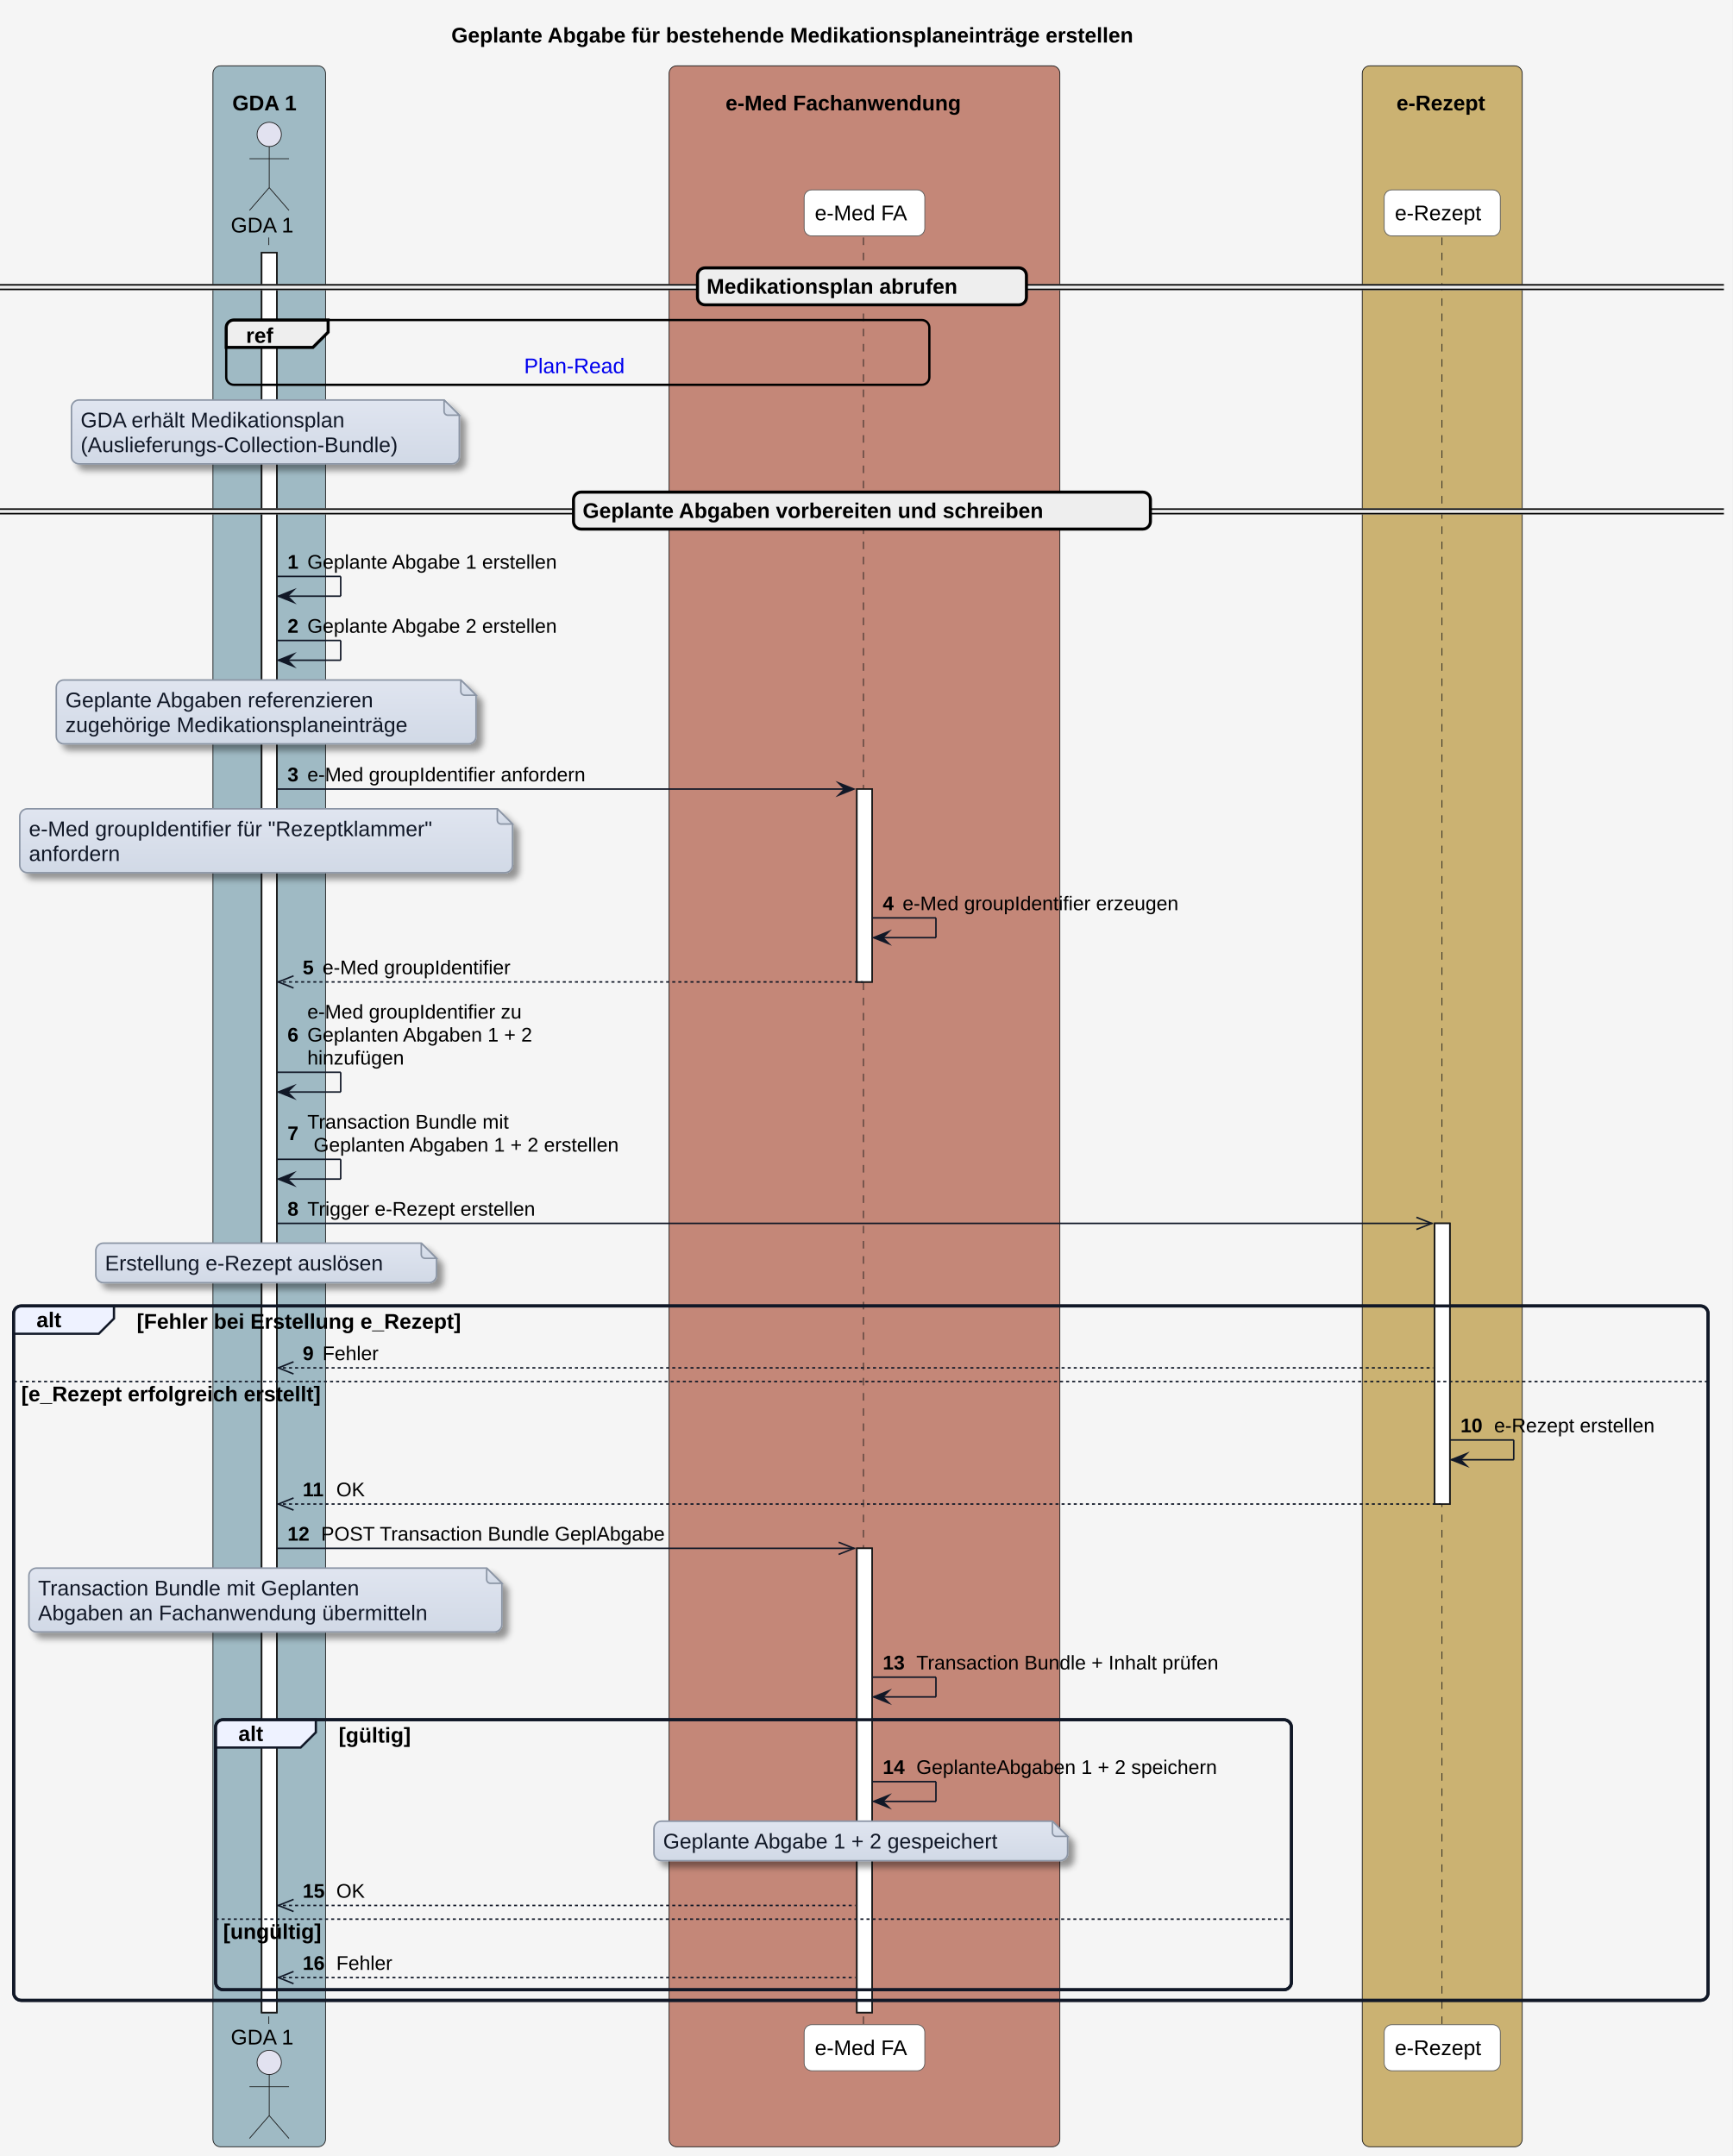
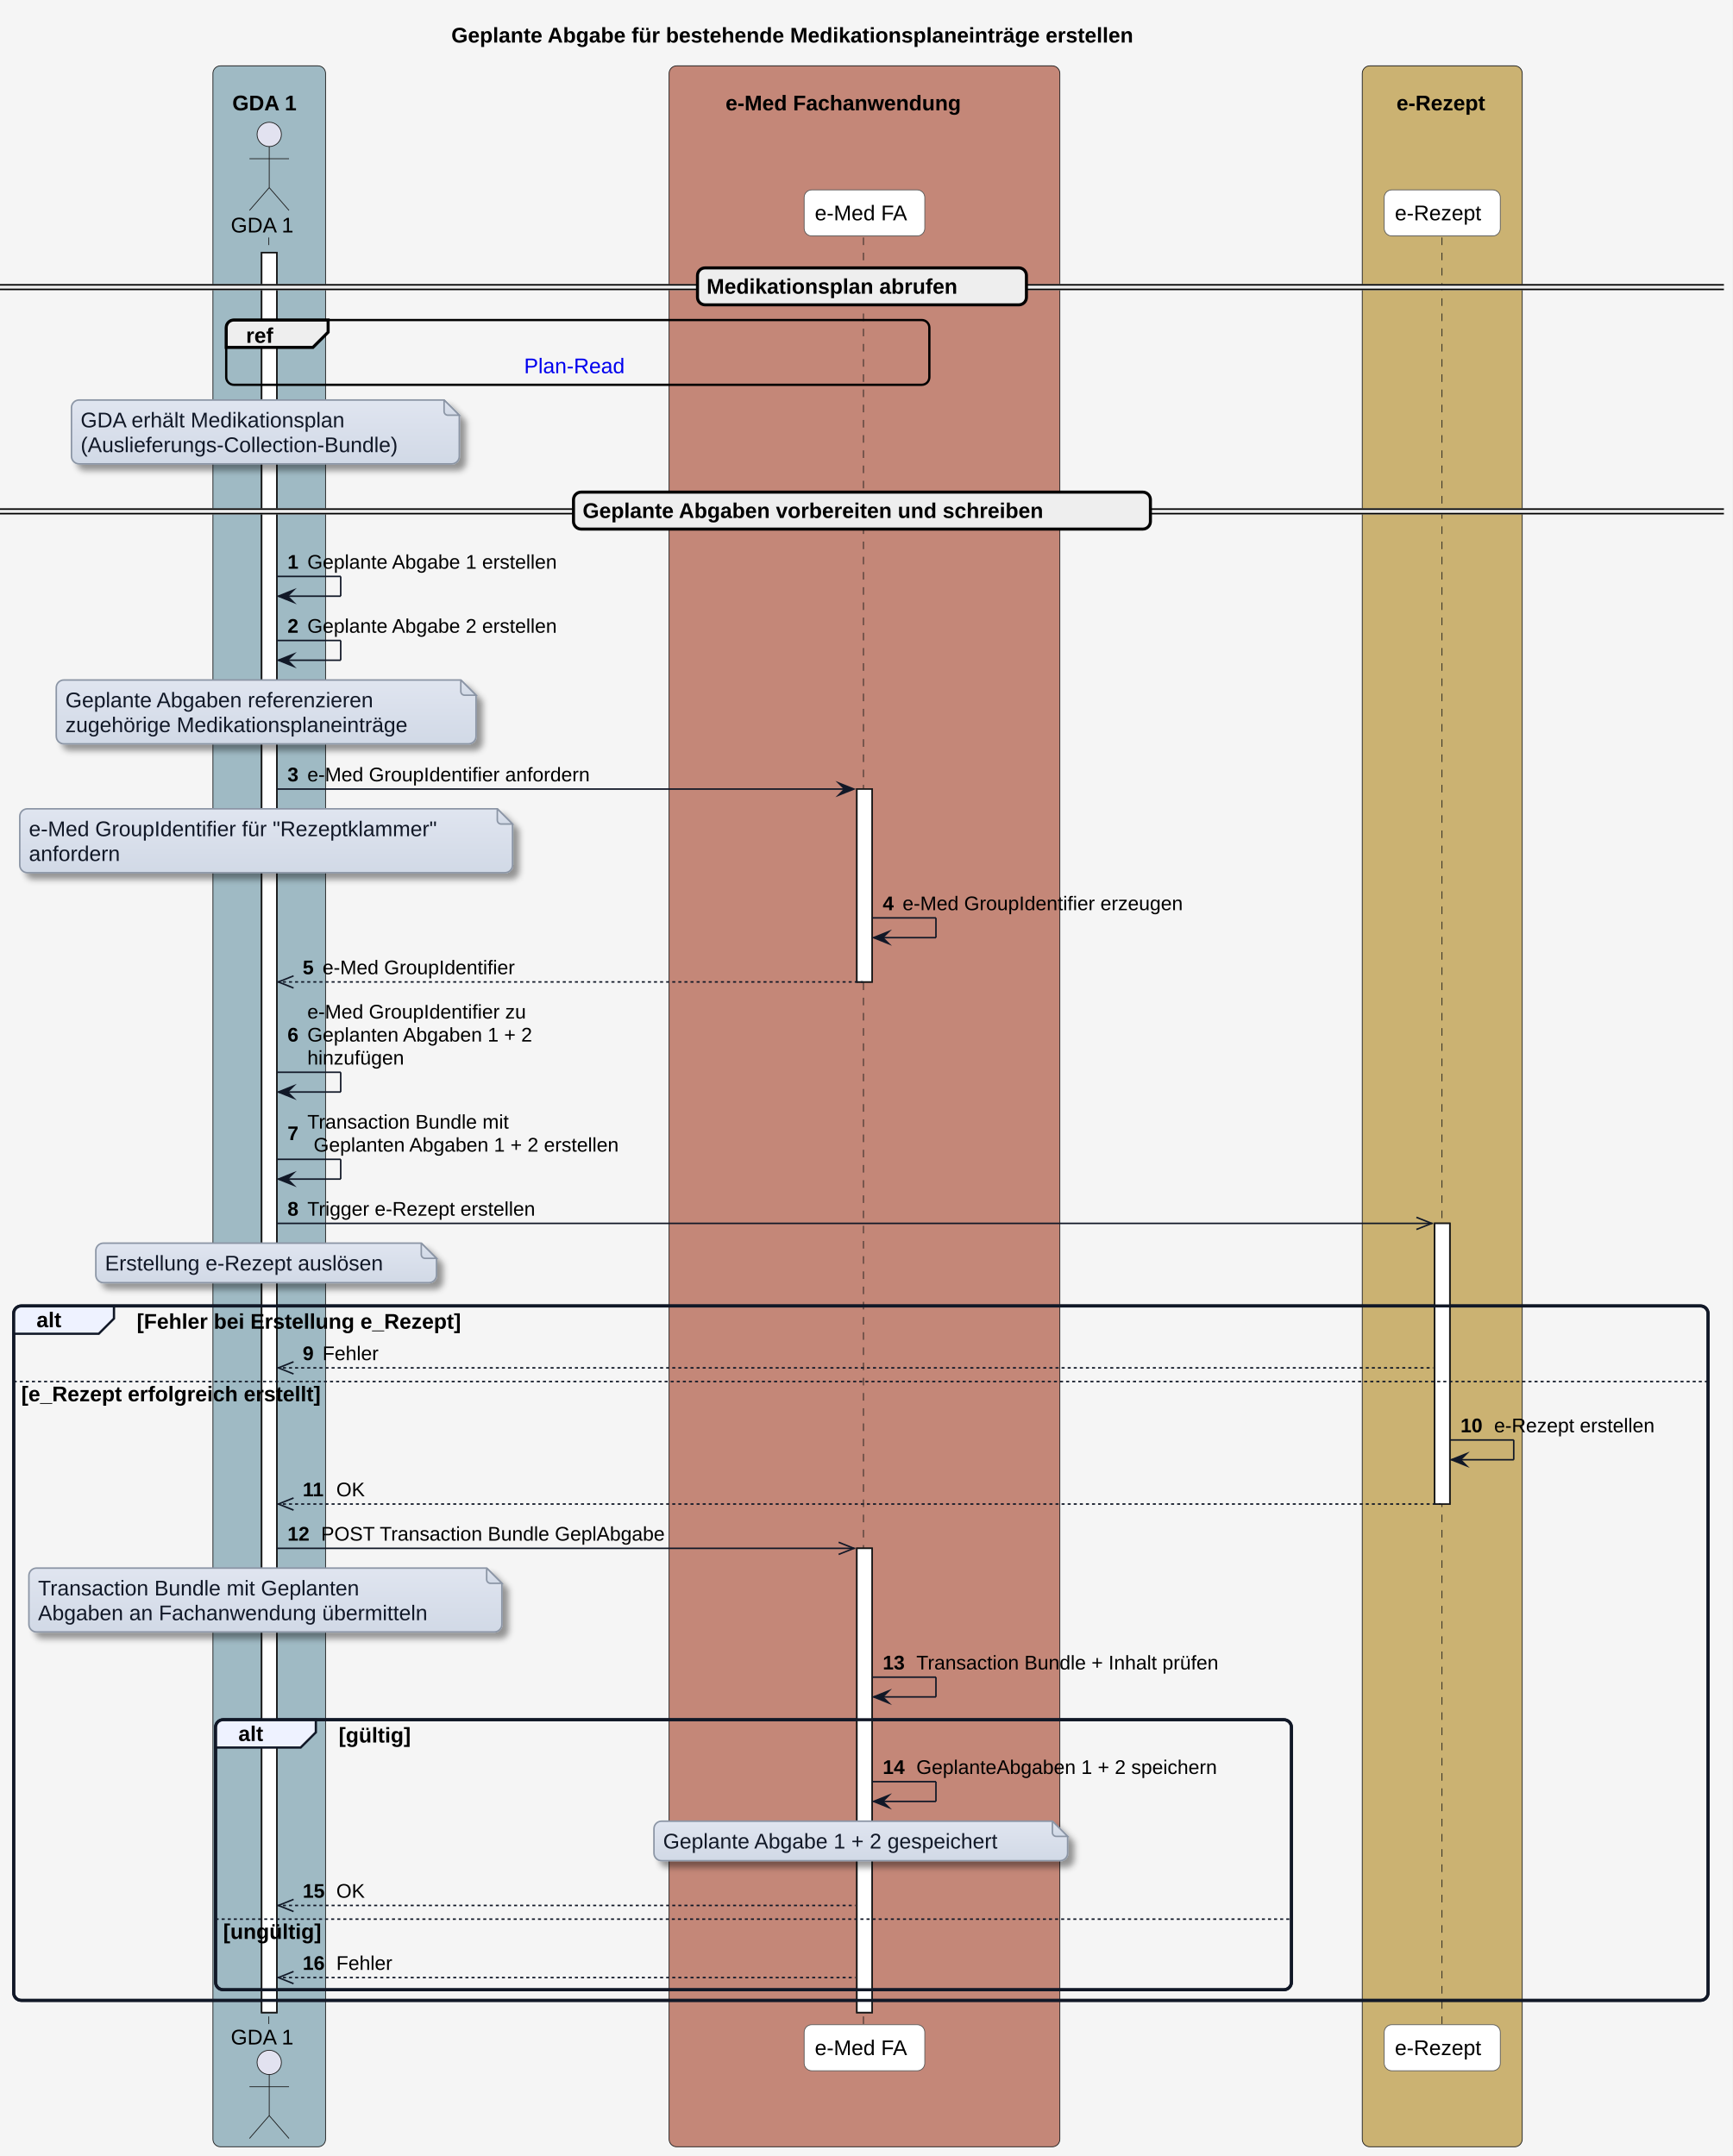
<svg xmlns="http://www.w3.org/2000/svg" xmlns:xlink="http://www.w3.org/1999/xlink" contentStyleType="text/css" data-diagram-type="SEQUENCE" height="1418px" preserveAspectRatio="none" style="width:1139px;height:1418px;background:#F5F5F5;" version="1.1" viewBox="0 0 1139 1418" width="1139px" zoomAndPan="magnify">
  <defs>
    <linearGradient id="g107prot758ph20" x1="50%" x2="50%" y1="0%" y2="100%">
      <stop offset="0%" stop-color="#E0E5F0" />
      <stop offset="100%" stop-color="#D1D9E6" />
    </linearGradient>
    <filter height="300%" id="f107prot758ph2" width="300%" x="-1" y="-1">
      <feGaussianBlur result="blurOut" stdDeviation="2" />
      <feColorMatrix in="blurOut" result="blurOut2" type="matrix" values="0 0 0 0 0 0 0 0 0 0 0 0 0 0 0 0 0 0 .4 0" />
      <feOffset dx="4" dy="4" in="blurOut2" result="blurOut3" />
      <feBlend in="SourceGraphic" in2="blurOut3" mode="normal" />
    </filter>
  </defs>
  <g>
    <rect fill="#F5F5F5" height="1418" style="stroke:none;stroke-width:1;" width="1139" x="0" y="0" />
    <g class="title" data-source-line="1">
      <text fill="#000000" font-family="'Arial'" font-size="14" font-weight="700" lengthAdjust="spacing" textLength="539.014" x="296.76" y="27.995">Geplante Abgabe für bestehende Medikationsplaneinträge erstellen</text>
    </g>
    <rect fill="#9FBAC4" height="1368.648" rx="5" ry="5" style="stroke:#181818;stroke-width:0.5;" width="74.059" x="140" y="43.297" />
    <text fill="#000000" font-family="'Arial'" font-size="14" font-weight="700" lengthAdjust="spacing" textLength="4.874" x="143" y="56.292"> </text>
    <text fill="#000000" font-family="'Arial'" font-size="14" font-weight="700" lengthAdjust="spacing" textLength="48.562" x="152.748" y="72.589">GDA 1</text>
    <rect fill="#C48778" height="1368.648" rx="5" ry="5" style="stroke:#181818;stroke-width:0.5;" width="256.927" x="439.955" y="43.297" />
    <text fill="#000000" font-family="'Arial'" font-size="14" font-weight="700" lengthAdjust="spacing" textLength="4.874" x="442.955" y="56.292"> </text>
    <text fill="#000000" font-family="'Arial'" font-size="14" font-weight="700" lengthAdjust="spacing" textLength="182.69" x="477.073" y="72.589">e-Med Fachanwendung</text>
    <rect fill="#CBB272" height="1368.648" rx="5" ry="5" style="stroke:#181818;stroke-width:0.5;" width="105.183" x="895.736" y="43.297" />
    <text fill="#000000" font-family="'Arial'" font-size="14" font-weight="700" lengthAdjust="spacing" textLength="4.874" x="898.736" y="56.292"> </text>
    <text fill="#000000" font-family="'Arial'" font-size="14" font-weight="700" lengthAdjust="spacing" textLength="69.939" x="918.232" y="72.589">e-Rezept</text>
    <g>
      <rect fill="#FFFFFF" height="1157.461" style="stroke:#181818;stroke-width:1;" width="10" x="172.029" y="166.188" />
    </g>
    <g>
      <rect fill="#FFFFFF" height="126.859" style="stroke:#181818;stroke-width:1;" width="10" x="563.418" y="518.961" />
    </g>
    <g>
      <rect fill="#FFFFFF" height="305.312" style="stroke:#181818;stroke-width:1;" width="10" x="563.418" y="1018.336" />
    </g>
    <g>
      <rect fill="#FFFFFF" height="184.586" style="stroke:#181818;stroke-width:1;" width="10" x="943.328" y="804.617" />
    </g>
    <rect fill="none" height="456.734" rx="5" ry="5" style="stroke:#111827;stroke-width:2;" width="1114.113" x="9" y="858.914" />
    <rect fill="none" height="177.586" rx="5" ry="5" style="stroke:#111827;stroke-width:2;" width="707.418" x="141.748" y="1131.062" />
    <g class="participant-lifeline" data-entity-uid="part1" data-qualified-name="GDA_1" data-source-line="43" id="part1-lifeline">
      <g>
        <rect fill="#000000" fill-opacity="0" height="1176.461" width="8" x="173.029" y="156.188" />
        <line style="stroke:#181818;stroke-width:0.5;stroke-dasharray:5,5;" x1="176.748" x2="176.748" y1="156.188" y2="1332.648" />
      </g>
    </g>
    <g class="participant-lifeline" data-entity-uid="part2" data-qualified-name="eMed_FA" data-source-line="47" id="part2-lifeline">
      <g>
        <rect fill="#000000" fill-opacity="0" height="1176.461" width="8" x="564.418" y="156.188" />
        <line style="stroke:#181818;stroke-width:0.5;stroke-dasharray:5,5;" x1="567.756" x2="567.756" y1="156.188" y2="1332.648" />
      </g>
    </g>
    <g class="participant-lifeline" data-entity-uid="part3" data-qualified-name="e_Rezept" data-source-line="51" id="part3-lifeline">
      <g>
        <rect fill="#000000" fill-opacity="0" height="1176.461" width="8" x="944.328" y="156.188" />
        <line style="stroke:#181818;stroke-width:0.5;stroke-dasharray:5,5;" x1="948.156" x2="948.156" y1="156.188" y2="1332.648" />
      </g>
    </g>
    <g class="participant participant-head" data-entity-uid="part1" data-qualified-name="GDA_1" data-source-line="43" id="part1-head">
      <text fill="#000000" font-family="'Arial'" font-size="14" lengthAdjust="spacing" textLength="44.563" x="151.748" y="152.886">GDA 1</text>
      <ellipse cx="177.029" cy="88.391" fill="#E2E2F0" rx="8" ry="8" style="stroke:#181818;stroke-width:0.5;" />
      <path d="M177.029,96.391 L177.029,123.391 M164.029,104.391 L190.029,104.391 M177.029,123.391 L164.029,138.391 M177.029,123.391 L190.029,138.391" fill="none" style="stroke:#181818;stroke-width:0.5;" />
    </g>
    <g class="participant participant-tail" data-entity-uid="part1" data-qualified-name="GDA_1" data-source-line="43" id="part1-tail">
      <text fill="#000000" font-family="'Arial'" font-size="14" lengthAdjust="spacing" textLength="44.563" x="151.748" y="1344.644">GDA 1</text>
      <ellipse cx="177.029" cy="1356.445" fill="#E2E2F0" rx="8" ry="8" style="stroke:#181818;stroke-width:0.5;" />
      <path d="M177.029,1364.445 L177.029,1391.445 M164.029,1372.445 L190.029,1372.445 M177.029,1391.445 L164.029,1406.445 M177.029,1391.445 L190.029,1406.445" fill="none" style="stroke:#181818;stroke-width:0.5;" />
    </g>
    <g class="participant participant-head" data-entity-uid="part2" data-qualified-name="eMed_FA" data-source-line="47" id="part2-head">
      <rect fill="#FFFFFF" height="30.297" rx="5" ry="5" style="stroke:#555555;stroke-width:0.5;" width="79.324" x="528.756" y="124.891" />
      <text fill="#000000" font-family="'Arial'" font-size="14" lengthAdjust="spacing" textLength="65.324" x="535.756" y="144.886">e-Med FA</text>
    </g>
    <g class="participant participant-tail" data-entity-uid="part2" data-qualified-name="eMed_FA" data-source-line="47" id="part2-tail">
      <rect fill="#FFFFFF" height="30.297" rx="5" ry="5" style="stroke:#555555;stroke-width:0.5;" width="79.324" x="528.756" y="1331.648" />
      <text fill="#000000" font-family="'Arial'" font-size="14" lengthAdjust="spacing" textLength="65.324" x="535.756" y="1351.644">e-Med FA</text>
    </g>
    <g class="participant participant-head" data-entity-uid="part3" data-qualified-name="e_Rezept" data-source-line="51" id="part3-head">
      <rect fill="#FFFFFF" height="30.297" rx="5" ry="5" style="stroke:#555555;stroke-width:0.5;" width="76.344" x="910.156" y="124.891" />
      <text fill="#000000" font-family="'Arial'" font-size="14" lengthAdjust="spacing" textLength="62.344" x="917.156" y="144.886">e-Rezept</text>
    </g>
    <g class="participant participant-tail" data-entity-uid="part3" data-qualified-name="e_Rezept" data-source-line="51" id="part3-tail">
      <rect fill="#FFFFFF" height="30.297" rx="5" ry="5" style="stroke:#555555;stroke-width:0.5;" width="76.344" x="910.156" y="1331.648" />
      <text fill="#000000" font-family="'Arial'" font-size="14" lengthAdjust="spacing" textLength="62.344" x="917.156" y="1351.644">e-Rezept</text>
    </g>
    <g>
      <rect fill="#FFFFFF" height="1157.461" style="stroke:#181818;stroke-width:1;" width="10" x="172.029" y="166.188" />
    </g>
    <g>
      <rect fill="#FFFFFF" height="126.859" style="stroke:#181818;stroke-width:1;" width="10" x="563.418" y="518.961" />
    </g>
    <g>
      <rect fill="#FFFFFF" height="305.312" style="stroke:#181818;stroke-width:1;" width="10" x="563.418" y="1018.336" />
    </g>
    <g>
      <rect fill="#FFFFFF" height="184.586" style="stroke:#181818;stroke-width:1;" width="10" x="943.328" y="804.617" />
    </g>
    <rect fill="#EEEEEE" height="3" rx="5" ry="5" style="stroke:#EEEEEE;stroke-width:1;" width="1133.533" x="0" y="187.336" />
    <line style="stroke:#000000;stroke-width:1;" x1="0" x2="1133.533" y1="187.336" y2="187.336" />
    <line style="stroke:#000000;stroke-width:1;" x1="0" x2="1133.533" y1="190.336" y2="190.336" />
    <rect fill="#EEEEEE" height="24.297" rx="5" ry="5" style="stroke:#000000;stroke-width:2;" width="216.289" x="458.622" y="176.188" />
    <text fill="#000000" font-family="'Arial'" font-size="14" font-weight="700" lengthAdjust="spacing" textLength="197.415" x="464.622" y="193.183">Medikationsplan abrufen</text>
    <rect fill="none" height="42.594" rx="5" ry="5" style="stroke:#000000;stroke-width:1.5;" width="462.332" x="148.748" y="210.484" />
    <path d="M153.748,210.484 L215.748,210.484 L215.748,218.484 L205.748,228.484 L148.748,228.484 L148.748,215.484 A5,5 0 0 1 153.748,210.484" fill="#EEEEEE" style="stroke:#000000;stroke-width:2;" />
    <text fill="#000000" font-family="'Arial'" font-size="14" font-weight="700" lengthAdjust="spacing" textLength="22.49" x="161.748" y="225.48">ref</text>
    <a href="interactions.html#sequenzdiagramm-plan-read" target="_top" title="interactions.html#sequenzdiagramm-plan-read" xlink:actuate="onRequest" xlink:href="interactions.html#sequenzdiagramm-plan-read" xlink:show="new" xlink:title="interactions.html#sequenzdiagramm-plan-read" xlink:type="simple">
      <text fill="#0000EE" font-family="'Arial'" font-size="14" lengthAdjust="spacing" textLength="70.643" x="344.592" y="245.48">Plan-Read</text>
    </a>
    <path d="M47,268.078 L47,300.078 A5,5 0 0 0 52,305.078 L297,305.078 A5,5 0 0 0 302,300.078 L302,273.078 L292,263.078 L52,263.078 A5,5 0 0 0 47,268.078" fill="url(#g107prot758ph20)" filter="url(#f107prot758ph2)" style="stroke:#8B95A5;stroke-width:1;" />
    <path d="M292,263.078 L292,270.578 A2.5,2.5 0 0 0 294.5,273.078 L302,273.078 L292,263.078" fill="url(#g107prot758ph20)" style="stroke:#8B95A5;stroke-width:1;" />
    <text fill="#111827" font-family="'Arial'" font-size="14" lengthAdjust="spacing" textLength="195.802" x="53" y="281.073">GDA erhält Medikationsplan</text>
    <text fill="#111827" font-family="'Arial'" font-size="14" lengthAdjust="spacing" textLength="234.377" x="53" y="297.37">(Auslieferungs-Collection-Bundle)</text>
    <rect fill="#EEEEEE" height="3" rx="5" ry="5" style="stroke:#EEEEEE;stroke-width:1;" width="1133.533" x="0" y="334.82" />
    <line style="stroke:#000000;stroke-width:1;" x1="0" x2="1133.533" y1="334.82" y2="334.82" />
    <line style="stroke:#000000;stroke-width:1;" x1="0" x2="1133.533" y1="337.82" y2="337.82" />
    <rect fill="#EEEEEE" height="24.297" rx="5" ry="5" style="stroke:#000000;stroke-width:2;" width="379.34" x="377.096" y="323.672" />
    <text fill="#000000" font-family="'Arial'" font-size="14" font-weight="700" lengthAdjust="spacing" textLength="360.466" x="383.096" y="340.667">Geplante Abgaben vorbereiten und schreiben</text>
    <g class="message" data-entity-1="part1" data-entity-2="part1" data-source-line="69" id="msg1">
      <line style="stroke:#111827;stroke-width:1;" x1="182.029" x2="224.029" y1="379.102" y2="379.102" />
      <line style="stroke:#111827;stroke-width:1;" x1="224.029" x2="224.029" y1="379.102" y2="392.102" />
      <line style="stroke:#111827;stroke-width:1;" x1="183.029" x2="224.029" y1="392.102" y2="392.102" />
      <polygon fill="#111827" points="193.029,388.102,183.029,392.102,193.029,396.102,189.029,392.102" style="stroke:#111827;stroke-width:1;stroke-linejoin:miter;stroke-miterlimit:10;" />
      <text fill="#000000" font-family="'Arial'" font-size="13" font-weight="700" lengthAdjust="spacing" textLength="9.045" x="189.029" y="374.036">1</text>
      <text fill="#000000" font-family="'Arial'" font-size="13" lengthAdjust="spacing" textLength="186.19" x="202.075" y="374.036">Geplante Abgabe 1 erstellen</text>
    </g>
    <g class="message" data-entity-1="part1" data-entity-2="part1" data-source-line="70" id="msg2">
      <line style="stroke:#111827;stroke-width:1;" x1="182.029" x2="224.029" y1="421.234" y2="421.234" />
      <line style="stroke:#111827;stroke-width:1;" x1="224.029" x2="224.029" y1="421.234" y2="434.234" />
      <line style="stroke:#111827;stroke-width:1;" x1="183.029" x2="224.029" y1="434.234" y2="434.234" />
      <polygon fill="#111827" points="193.029,430.234,183.029,434.234,193.029,438.234,189.029,434.234" style="stroke:#111827;stroke-width:1;stroke-linejoin:miter;stroke-miterlimit:10;" />
      <text fill="#000000" font-family="'Arial'" font-size="13" font-weight="700" lengthAdjust="spacing" textLength="9.045" x="189.029" y="416.168">2</text>
      <text fill="#000000" font-family="'Arial'" font-size="13" lengthAdjust="spacing" textLength="186.19" x="202.075" y="416.168">Geplante Abgabe 2 erstellen</text>
    </g>
    <path d="M37,452.234 L37,484.234 A5,5 0 0 0 42,489.234 L308,489.234 A5,5 0 0 0 313,484.234 L313,457.234 L303,447.234 L42,447.234 A5,5 0 0 0 37,452.234" fill="url(#g107prot758ph20)" filter="url(#f107prot758ph2)" style="stroke:#8B95A5;stroke-width:1;" />
    <path d="M303,447.234 L303,454.734 A2.5,2.5 0 0 0 305.5,457.234 L313,457.234 L303,447.234" fill="url(#g107prot758ph20)" style="stroke:#8B95A5;stroke-width:1;" />
    <text fill="#111827" font-family="'Arial'" font-size="14" lengthAdjust="spacing" textLength="229.243" x="43" y="465.229">Geplante Abgaben referenzieren</text>
    <text fill="#111827" font-family="'Arial'" font-size="14" lengthAdjust="spacing" textLength="255.951" x="43" y="481.526">zugehörige Medikationsplaneinträge</text>
    <g class="message" data-entity-1="part1" data-entity-2="part2" data-source-line="76" id="msg3">
      <polygon fill="#111827" points="551.418,514.961,561.418,518.961,551.418,522.961,555.418,518.961" style="stroke:#111827;stroke-width:1;stroke-linejoin:miter;stroke-miterlimit:10;" />
      <line style="stroke:#111827;stroke-width:1;" x1="182.029" x2="557.418" y1="518.961" y2="518.961" />
      <text fill="#000000" font-family="'Arial'" font-size="13" font-weight="700" lengthAdjust="spacing" textLength="9.045" x="189.029" y="513.895">3</text>
-       <text fill="#000000" font-family="'Arial'" font-size="13" lengthAdjust="spacing" textLength="208.94" x="202.075" y="513.895">e-Med groupIdentifier anfordern</text>
+       <text fill="#000000" font-family="'Arial'" font-size="13" lengthAdjust="spacing" textLength="208.94" x="202.075" y="513.895">e-Med GroupIdentifier anfordern</text>
    </g>
    <path d="M13,536.961 L13,568.961 A5,5 0 0 0 18,573.961 L332,573.961 A5,5 0 0 0 337,568.961 L337,541.961 L327,531.961 L18,531.961 A5,5 0 0 0 13,536.961" fill="url(#g107prot758ph20)" filter="url(#f107prot758ph2)" style="stroke:#8B95A5;stroke-width:1;" />
    <path d="M327,531.961 L327,539.461 A2.5,2.5 0 0 0 329.5,541.961 L337,541.961 L327,531.961" fill="url(#g107prot758ph20)" style="stroke:#8B95A5;stroke-width:1;" />
-     <text fill="#111827" font-family="'Arial'" font-size="14" lengthAdjust="spacing" textLength="303.967" x="19" y="549.956">e-Med groupIdentifier für "Rezeptklammer"</text>
+     <text fill="#111827" font-family="'Arial'" font-size="14" lengthAdjust="spacing" textLength="303.967" x="19" y="549.956">e-Med GroupIdentifier für "Rezeptklammer"</text>
    <text fill="#111827" font-family="'Arial'" font-size="14" lengthAdjust="spacing" textLength="68.831" x="19" y="566.253">anfordern</text>
    <g class="message" data-entity-1="part2" data-entity-2="part2" data-source-line="84" id="msg4">
      <line style="stroke:#111827;stroke-width:1;" x1="573.418" x2="615.418" y1="603.688" y2="603.688" />
      <line style="stroke:#111827;stroke-width:1;" x1="615.418" x2="615.418" y1="603.688" y2="616.688" />
      <line style="stroke:#111827;stroke-width:1;" x1="574.418" x2="615.418" y1="616.688" y2="616.688" />
      <polygon fill="#111827" points="584.418,612.688,574.418,616.688,584.418,620.688,580.418,616.688" style="stroke:#111827;stroke-width:1;stroke-linejoin:miter;stroke-miterlimit:10;" />
      <text fill="#000000" font-family="'Arial'" font-size="13" font-weight="700" lengthAdjust="spacing" textLength="9.045" x="580.418" y="598.622">4</text>
-       <text fill="#000000" font-family="'Arial'" font-size="13" lengthAdjust="spacing" textLength="205.918" x="593.463" y="598.622">e-Med groupIdentifier erzeugen</text>
+       <text fill="#000000" font-family="'Arial'" font-size="13" lengthAdjust="spacing" textLength="205.918" x="593.463" y="598.622">e-Med GroupIdentifier erzeugen</text>
    </g>
    <g class="message" data-entity-1="part2" data-entity-2="part1" data-source-line="85" id="msg5">
      <line style="stroke:#111827;stroke-width:1;" x1="183.029" x2="193.029" y1="645.82" y2="641.82" />
      <line style="stroke:#111827;stroke-width:1;" x1="183.029" x2="193.029" y1="645.82" y2="649.82" />
      <line style="stroke:#111827;stroke-width:1;stroke-dasharray:2,2;" x1="182.029" x2="567.418" y1="645.82" y2="645.82" />
      <text fill="#000000" font-family="'Arial'" font-size="13" font-weight="700" lengthAdjust="spacing" textLength="9.045" x="199.029" y="640.754">5</text>
-       <text fill="#000000" font-family="'Arial'" font-size="13" lengthAdjust="spacing" textLength="140.893" x="212.075" y="640.754">e-Med groupIdentifier</text>
+       <text fill="#000000" font-family="'Arial'" font-size="13" lengthAdjust="spacing" textLength="140.893" x="212.075" y="640.754">e-Med GroupIdentifier</text>
    </g>
    <g class="message" data-entity-1="part1" data-entity-2="part1" data-source-line="88" id="msg6">
      <line style="stroke:#111827;stroke-width:1;" x1="182.029" x2="224.029" y1="705.219" y2="705.219" />
      <line style="stroke:#111827;stroke-width:1;" x1="224.029" x2="224.029" y1="705.219" y2="718.219" />
      <line style="stroke:#111827;stroke-width:1;" x1="183.029" x2="224.029" y1="718.219" y2="718.219" />
      <polygon fill="#111827" points="193.029,714.219,183.029,718.219,193.029,722.219,189.029,718.219" style="stroke:#111827;stroke-width:1;stroke-linejoin:miter;stroke-miterlimit:10;" />
      <text fill="#000000" font-family="'Arial'" font-size="13" font-weight="700" lengthAdjust="spacing" textLength="9.045" x="189.029" y="685.02">6</text>
-       <text fill="#000000" font-family="'Arial'" font-size="13" lengthAdjust="spacing" textLength="160.088" x="202.075" y="669.887">e-Med groupIdentifier zu</text>
+       <text fill="#000000" font-family="'Arial'" font-size="13" lengthAdjust="spacing" textLength="160.088" x="202.075" y="669.887">e-Med GroupIdentifier zu</text>
      <text fill="#000000" font-family="'Arial'" font-size="13" lengthAdjust="spacing" textLength="169.292" x="202.075" y="685.02">Geplanten Abgaben 1 + 2</text>
      <text fill="#000000" font-family="'Arial'" font-size="13" lengthAdjust="spacing" textLength="72.459" x="202.075" y="700.153">hinzufügen</text>
    </g>
    <g class="message" data-entity-1="part1" data-entity-2="part1" data-source-line="89" id="msg7">
      <line style="stroke:#111827;stroke-width:1;" x1="182.029" x2="224.029" y1="762.484" y2="762.484" />
      <line style="stroke:#111827;stroke-width:1;" x1="224.029" x2="224.029" y1="762.484" y2="775.484" />
      <line style="stroke:#111827;stroke-width:1;" x1="183.029" x2="224.029" y1="775.484" y2="775.484" />
      <polygon fill="#111827" points="193.029,771.484,183.029,775.484,193.029,779.484,189.029,775.484" style="stroke:#111827;stroke-width:1;stroke-linejoin:miter;stroke-miterlimit:10;" />
      <text fill="#000000" font-family="'Arial'" font-size="13" font-weight="700" lengthAdjust="spacing" textLength="9.045" x="189.029" y="749.852">7</text>
      <text fill="#000000" font-family="'Arial'" font-size="13" lengthAdjust="spacing" textLength="151.176" x="202.075" y="742.286">Transaction Bundle mit</text>
      <text fill="#000000" font-family="'Arial'" font-size="13" lengthAdjust="spacing" textLength="230.096" x="206.207" y="757.418">Geplanten Abgaben 1 + 2 erstellen</text>
    </g>
    <g class="message" data-entity-1="part1" data-entity-2="part3" data-source-line="91" id="msg8">
      <line style="stroke:#111827;stroke-width:1;" x1="941.328" x2="931.328" y1="804.617" y2="800.617" />
      <line style="stroke:#111827;stroke-width:1;" x1="941.328" x2="931.328" y1="804.617" y2="808.617" />
      <line style="stroke:#111827;stroke-width:1;" x1="182.029" x2="942.328" y1="804.617" y2="804.617" />
      <text fill="#000000" font-family="'Arial'" font-size="13" font-weight="700" lengthAdjust="spacing" textLength="9.045" x="189.029" y="799.551">8</text>
      <text fill="#000000" font-family="'Arial'" font-size="13" lengthAdjust="spacing" textLength="169.571" x="202.075" y="799.551">Trigger e-Rezept erstellen</text>
    </g>
    <path d="M63,822.617 L63,838.617 A5,5 0 0 0 68,843.617 L282,843.617 A5,5 0 0 0 287,838.617 L287,827.617 L277,817.617 L68,817.617 A5,5 0 0 0 63,822.617" fill="url(#g107prot758ph20)" filter="url(#f107prot758ph2)" style="stroke:#8B95A5;stroke-width:1;" />
    <path d="M277,817.617 L277,825.117 A2.5,2.5 0 0 0 279.5,827.617 L287,827.617 L277,817.617" fill="url(#g107prot758ph20)" style="stroke:#8B95A5;stroke-width:1;" />
    <text fill="#111827" font-family="'Arial'" font-size="14" lengthAdjust="spacing" textLength="203.636" x="69" y="835.612">Erstellung e-Rezept auslösen</text>
    <path d="M14,858.914 L74.939,858.914 L74.939,867.211 L64.939,877.211 L9,877.211 L9,863.914 A5,5 0 0 1 14,858.914" fill="#EEF2FF" style="stroke:#111827;stroke-width:1.5;" />
    <rect fill="none" height="456.734" rx="5" ry="5" style="stroke:#111827;stroke-width:2;" width="1114.113" x="9" y="858.914" />
    <text fill="#000000" font-family="'Arial'" font-size="14" font-weight="700" lengthAdjust="spacing" textLength="20.939" x="24" y="872.909">alt</text>
    <text fill="#000000" font-family="'Arial'" font-size="14" font-weight="700" lengthAdjust="spacing" textLength="253.627" x="89.939" y="873.909">[Fehler bei Erstellung e_Rezept]</text>
    <g class="message" data-entity-1="part3" data-entity-2="part1" data-source-line="99" id="msg9">
      <line style="stroke:#111827;stroke-width:1;" x1="183.029" x2="193.029" y1="899.641" y2="895.641" />
      <line style="stroke:#111827;stroke-width:1;" x1="183.029" x2="193.029" y1="899.641" y2="903.641" />
      <line style="stroke:#111827;stroke-width:1;stroke-dasharray:2,2;" x1="182.029" x2="942.328" y1="899.641" y2="899.641" />
      <text fill="#000000" font-family="'Arial'" font-size="13" font-weight="700" lengthAdjust="spacing" textLength="9.045" x="199.029" y="894.575">9</text>
      <text fill="#000000" font-family="'Arial'" font-size="13" lengthAdjust="spacing" textLength="40.669" x="212.075" y="894.575">Fehler</text>
    </g>
    <line style="stroke:#111827;stroke-width:1;stroke-dasharray:2,2;" x1="9" x2="1123.113" y1="908.641" y2="908.641" />
    <text fill="#000000" font-family="'Arial'" font-size="14" font-weight="700" lengthAdjust="spacing" textLength="237.275" x="14" y="921.636">[e_Rezept erfolgreich erstellt]</text>
    <g class="message" data-entity-1="part3" data-entity-2="part3" data-source-line="102" id="msg10">
      <line style="stroke:#111827;stroke-width:1;" x1="953.328" x2="995.328" y1="947.07" y2="947.07" />
      <line style="stroke:#111827;stroke-width:1;" x1="995.328" x2="995.328" y1="947.07" y2="960.07" />
      <line style="stroke:#111827;stroke-width:1;" x1="954.328" x2="995.328" y1="960.07" y2="960.07" />
      <polygon fill="#111827" points="964.328,956.07,954.328,960.07,964.328,964.07,960.328,960.07" style="stroke:#111827;stroke-width:1;stroke-linejoin:miter;stroke-miterlimit:10;" />
      <text fill="#000000" font-family="'Arial'" font-size="13" font-weight="700" lengthAdjust="spacing" textLength="18.091" x="960.328" y="942.004">10</text>
      <text fill="#000000" font-family="'Arial'" font-size="13" lengthAdjust="spacing" textLength="118.695" x="982.418" y="942.004">e-Rezept erstellen</text>
    </g>
    <g class="message" data-entity-1="part3" data-entity-2="part1" data-source-line="103" id="msg11">
      <line style="stroke:#111827;stroke-width:1;" x1="183.029" x2="193.029" y1="989.203" y2="985.203" />
      <line style="stroke:#111827;stroke-width:1;" x1="183.029" x2="193.029" y1="989.203" y2="993.203" />
      <line style="stroke:#111827;stroke-width:1;stroke-dasharray:2,2;" x1="182.029" x2="947.328" y1="989.203" y2="989.203" />
      <text fill="#000000" font-family="'Arial'" font-size="13" font-weight="700" lengthAdjust="spacing" textLength="18.091" x="199.029" y="984.137">11</text>
      <text fill="#000000" font-family="'Arial'" font-size="13" lengthAdjust="spacing" textLength="18.757" x="221.12" y="984.137">OK</text>
    </g>
    <g class="message" data-entity-1="part1" data-entity-2="part2" data-source-line="105" id="msg12">
      <line style="stroke:#111827;stroke-width:1;" x1="561.418" x2="551.418" y1="1018.336" y2="1014.336" />
      <line style="stroke:#111827;stroke-width:1;" x1="561.418" x2="551.418" y1="1018.336" y2="1022.336" />
      <line style="stroke:#111827;stroke-width:1;" x1="182.029" x2="562.418" y1="1018.336" y2="1018.336" />
      <text fill="#000000" font-family="'Arial'" font-size="13" font-weight="700" lengthAdjust="spacing" textLength="18.091" x="189.029" y="1013.27">12</text>
      <text fill="#000000" font-family="'Arial'" font-size="13" lengthAdjust="spacing" textLength="247.749" x="211.12" y="1013.27">POST Transaction Bundle GeplAbgabe</text>
    </g>
    <path d="M19,1036.336 L19,1068.336 A5,5 0 0 0 24,1073.336 L325,1073.336 A5,5 0 0 0 330,1068.336 L330,1041.336 L320,1031.336 L24,1031.336 A5,5 0 0 0 19,1036.336" fill="url(#g107prot758ph20)" filter="url(#f107prot758ph2)" style="stroke:#8B95A5;stroke-width:1;" />
    <path d="M320,1031.336 L320,1038.836 A2.5,2.5 0 0 0 322.5,1041.336 L330,1041.336 L320,1031.336" fill="url(#g107prot758ph20)" style="stroke:#8B95A5;stroke-width:1;" />
    <text fill="#111827" font-family="'Arial'" font-size="14" lengthAdjust="spacing" textLength="239.921" x="25" y="1049.331">Transaction Bundle mit Geplanten</text>
    <text fill="#111827" font-family="'Arial'" font-size="14" lengthAdjust="spacing" textLength="290.227" x="25" y="1065.628">Abgaben an Fachanwendung übermitteln</text>
    <g class="message" data-entity-1="part2" data-entity-2="part2" data-source-line="113" id="msg13">
      <line style="stroke:#111827;stroke-width:1;" x1="573.418" x2="615.418" y1="1103.062" y2="1103.062" />
      <line style="stroke:#111827;stroke-width:1;" x1="615.418" x2="615.418" y1="1103.062" y2="1116.062" />
      <line style="stroke:#111827;stroke-width:1;" x1="574.418" x2="615.418" y1="1116.062" y2="1116.062" />
      <polygon fill="#111827" points="584.418,1112.062,574.418,1116.062,584.418,1120.062,580.418,1116.062" style="stroke:#111827;stroke-width:1;stroke-linejoin:miter;stroke-miterlimit:10;" />
      <text fill="#000000" font-family="'Arial'" font-size="13" font-weight="700" lengthAdjust="spacing" textLength="18.091" x="580.418" y="1097.997">13</text>
      <text fill="#000000" font-family="'Arial'" font-size="13" lengthAdjust="spacing" textLength="228.598" x="602.509" y="1097.997">Transaction Bundle + Inhalt prüfen</text>
    </g>
    <path d="M146.748,1131.062 L207.686,1131.062 L207.686,1139.359 L197.686,1149.359 L141.748,1149.359 L141.748,1136.062 A5,5 0 0 1 146.748,1131.062" fill="#EEF2FF" style="stroke:#111827;stroke-width:1.5;" />
    <rect fill="none" height="177.586" rx="5" ry="5" style="stroke:#111827;stroke-width:2;" width="707.418" x="141.748" y="1131.062" />
    <text fill="#000000" font-family="'Arial'" font-size="14" font-weight="700" lengthAdjust="spacing" textLength="20.939" x="156.748" y="1145.058">alt</text>
    <text fill="#000000" font-family="'Arial'" font-size="14" font-weight="700" lengthAdjust="spacing" textLength="59.097" x="222.686" y="1146.058">[gültig]</text>
    <g class="message" data-entity-1="part2" data-entity-2="part2" data-source-line="115" id="msg14">
      <line style="stroke:#111827;stroke-width:1;" x1="573.418" x2="615.418" y1="1171.789" y2="1171.789" />
      <line style="stroke:#111827;stroke-width:1;" x1="615.418" x2="615.418" y1="1171.789" y2="1184.789" />
      <line style="stroke:#111827;stroke-width:1;" x1="574.418" x2="615.418" y1="1184.789" y2="1184.789" />
      <polygon fill="#111827" points="584.418,1180.789,574.418,1184.789,584.418,1188.789,580.418,1184.789" style="stroke:#111827;stroke-width:1;stroke-linejoin:miter;stroke-miterlimit:10;" />
      <text fill="#000000" font-family="'Arial'" font-size="13" font-weight="700" lengthAdjust="spacing" textLength="18.091" x="580.418" y="1166.723">14</text>
      <text fill="#000000" font-family="'Arial'" font-size="13" lengthAdjust="spacing" textLength="224.656" x="602.509" y="1166.723">GeplanteAbgaben 1 + 2 speichern</text>
    </g>
    <path d="M430,1202.789 L430,1218.789 A5,5 0 0 0 435,1223.789 L697,1223.789 A5,5 0 0 0 702,1218.789 L702,1207.789 L692,1197.789 L435,1197.789 A5,5 0 0 0 430,1202.789" fill="url(#g107prot758ph20)" filter="url(#f107prot758ph2)" style="stroke:#8B95A5;stroke-width:1;" />
    <path d="M692,1197.789 L692,1205.289 A2.5,2.5 0 0 0 694.5,1207.789 L702,1207.789 L692,1197.789" fill="url(#g107prot758ph20)" style="stroke:#8B95A5;stroke-width:1;" />
    <text fill="#111827" font-family="'Arial'" font-size="14" lengthAdjust="spacing" textLength="251.631" x="436" y="1215.784">Geplante Abgabe 1 + 2 gespeichert</text>
    <g class="message" data-entity-1="part2" data-entity-2="part1" data-source-line="121" id="msg15">
      <line style="stroke:#111827;stroke-width:1;" x1="183.029" x2="193.029" y1="1253.219" y2="1249.219" />
      <line style="stroke:#111827;stroke-width:1;" x1="183.029" x2="193.029" y1="1253.219" y2="1257.219" />
      <line style="stroke:#111827;stroke-width:1;stroke-dasharray:2,2;" x1="182.029" x2="562.418" y1="1253.219" y2="1253.219" />
      <text fill="#000000" font-family="'Arial'" font-size="13" font-weight="700" lengthAdjust="spacing" textLength="18.091" x="199.029" y="1248.153">15</text>
      <text fill="#000000" font-family="'Arial'" font-size="13" lengthAdjust="spacing" textLength="18.757" x="221.12" y="1248.153">OK</text>
    </g>
    <line style="stroke:#111827;stroke-width:1;stroke-dasharray:2,2;" x1="141.748" x2="849.165" y1="1262.219" y2="1262.219" />
    <text fill="#000000" font-family="'Arial'" font-size="14" font-weight="700" lengthAdjust="spacing" textLength="79.03" x="146.748" y="1275.214">[ungültig]</text>
    <g class="message" data-entity-1="part2" data-entity-2="part1" data-source-line="123" id="msg16">
      <line style="stroke:#111827;stroke-width:1;" x1="183.029" x2="193.029" y1="1300.648" y2="1296.648" />
      <line style="stroke:#111827;stroke-width:1;" x1="183.029" x2="193.029" y1="1300.648" y2="1304.648" />
      <line style="stroke:#111827;stroke-width:1;stroke-dasharray:2,2;" x1="182.029" x2="562.418" y1="1300.648" y2="1300.648" />
      <text fill="#000000" font-family="'Arial'" font-size="13" font-weight="700" lengthAdjust="spacing" textLength="18.091" x="199.029" y="1295.582">16</text>
      <text fill="#000000" font-family="'Arial'" font-size="13" lengthAdjust="spacing" textLength="40.669" x="221.12" y="1295.582">Fehler</text>
    </g>
  </g>
</svg>
